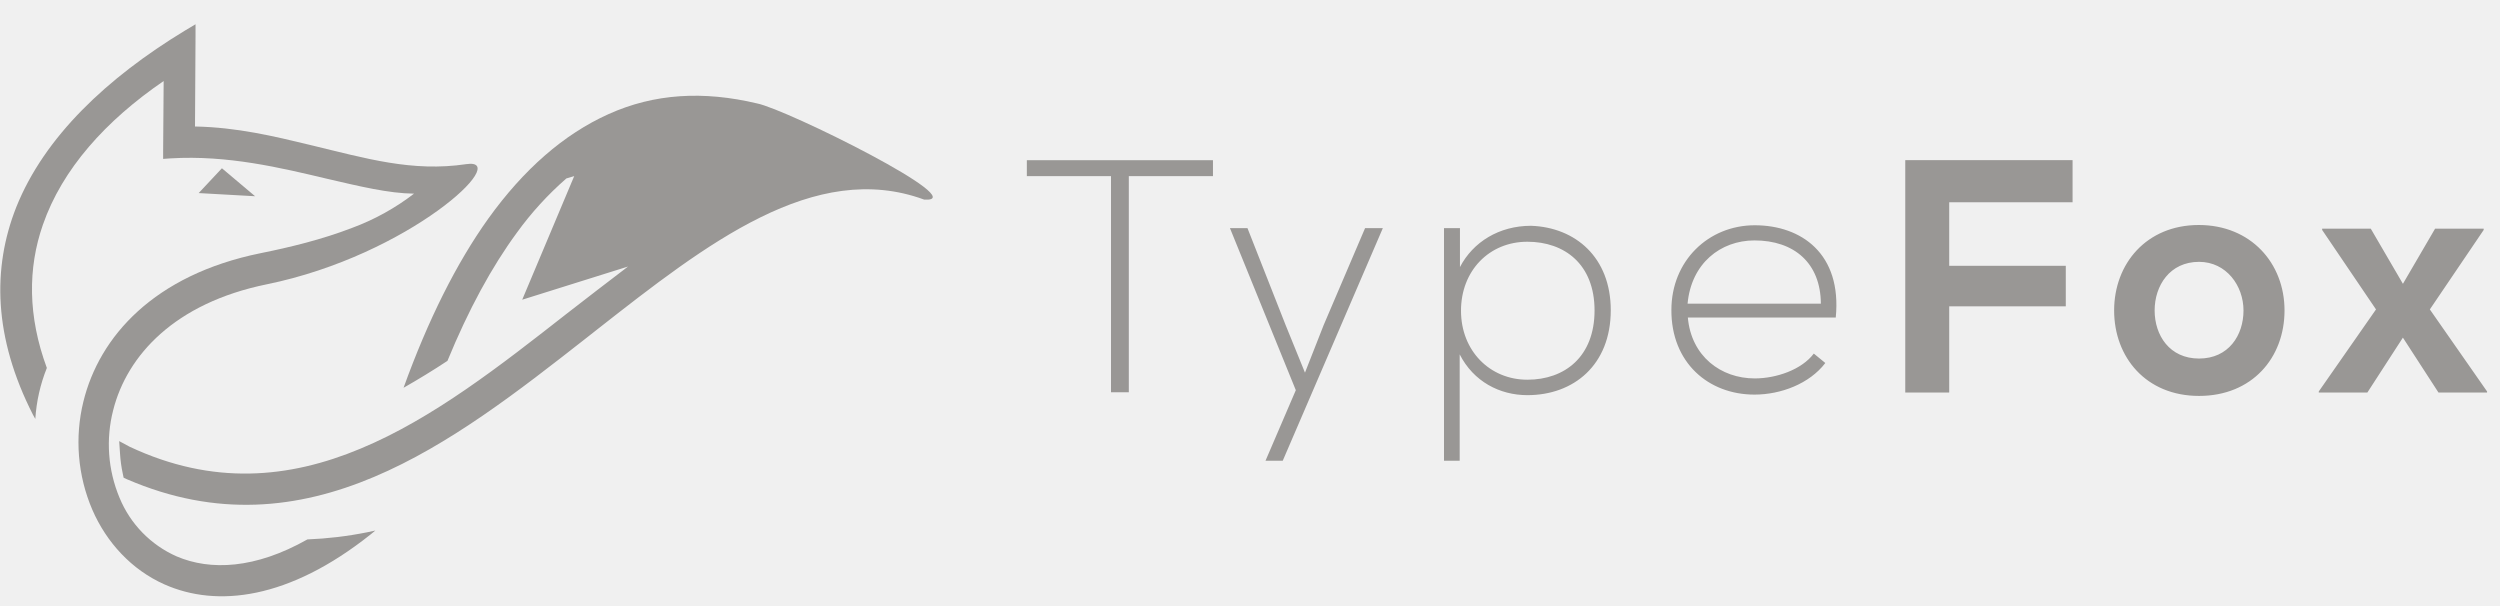
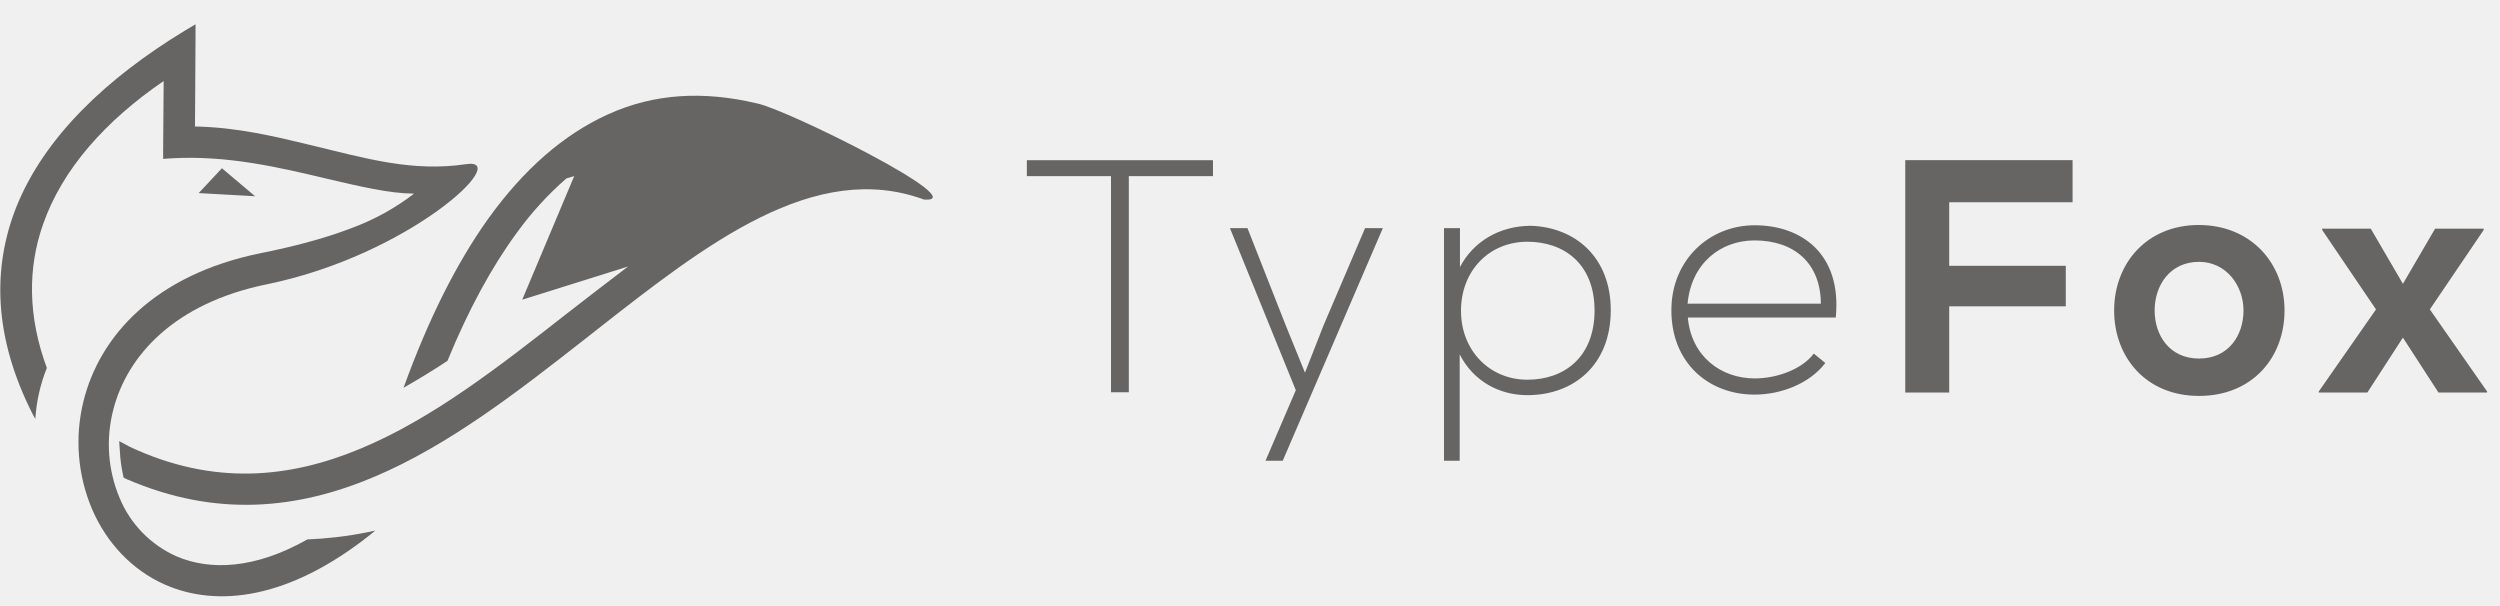
<svg xmlns="http://www.w3.org/2000/svg" width="95" height="23" fill="none">
-   <g clip-path="url(#a)" fill-rule="evenodd" clip-rule="evenodd" fill="#999795">
+   <g clip-path="url(#a)" fill-rule="evenodd" clip-rule="evenodd" fill="#666564">
    <path d="M1.253 15.76c-1.5-2.94-1.55-5.572-.636-7.886C1.69 5.193 4.074 2.958 7.013 1.171L7.43.922V1.4l-.02 3.407c1.59.03 2.99.367 4.39.705 2.106.506 3.864 1.033 5.92.725 1.767-.258-2.146 3.456-7.588 4.568-3.496.715-5.304 2.702-5.83 4.777a5.24 5.24 0 0 0 .238 3.327 4.164 4.164 0 0 0 2.175 2.235c1.281.546 2.98.477 4.966-.646.755-.03 1.51-.119 2.255-.268l.327-.07-.169.14c-3.128 2.492-5.86 2.79-7.845 1.907-1.252-.557-2.205-1.6-2.742-2.84a6.496 6.496 0 0 1-.337-4.112c.606-2.463 2.681-4.807 6.723-5.632 1.133-.228 2.354-.526 3.486-.963a8.946 8.946 0 0 0 2.354-1.301c-.963-.01-2.066-.278-3.307-.566-1.758-.417-3.774-.904-5.94-.775l-.287.02V5.75l.02-2.671C4.014 4.588 2.365 6.424 1.63 8.54c-.576 1.649-.576 3.476.15 5.442a6.272 6.272 0 0 0-.438 1.937l-.089-.159Z" />
    <path d="m7.549 7.338.884-.944 1.261 1.063-2.145-.12ZM4.936 16.98c3.159 1.48 6.049 1.202 8.76.07 2.751-1.142 5.333-3.168 7.846-5.135.785-.605 1.56-1.211 2.324-1.787l-4.022 1.261 1.976-4.697-.298.089a12.276 12.276 0 0 0-1.877 2.056c-.963 1.31-1.847 2.94-2.642 4.876-.556.368-1.112.705-1.668 1.023.933-2.582 2.006-4.727 3.218-6.426 1.35-1.877 2.87-3.208 4.568-3.972 1.738-.785 3.605-.894 5.651-.407 1.112.218 8.273 3.774 6.346 3.654-4.161-1.53-8.273 1.679-12.414 4.926l-.417.328c-2.572 2.016-5.224 4.082-8.074 5.284-2.89 1.221-5.98 1.559-9.386.09l-.129-.06-.03-.14c-.03-.129-.05-.268-.07-.397-.02-.129-.029-.278-.039-.407l-.03-.447.407.219ZM42.21 14.906h.685V6.693h3.198v-.606H39.02v.606h3.198v8.213h-.01Zm9.663-6.237-1.57 3.675-.714 1.817-.735-1.807-1.45-3.685h-.666l2.503 6.158-1.152 2.681h.655l3.804-8.839h-.675Zm6.167 5.76c-1.43 0-2.522-1.102-2.522-2.622 0-1.52 1.072-2.621 2.522-2.621 1.41 0 2.553.854 2.553 2.611 0 1.758-1.133 2.632-2.553 2.632Zm-2.572 3.08v-4.043c.526 1.033 1.52 1.55 2.572 1.55 1.758 0 3.169-1.143 3.169-3.228 0-2.007-1.341-3.149-3.03-3.208-1.211 0-2.204.615-2.701 1.569v-1.48h-.606v8.84h.596Zm11.203-2.514c.993 0 2.085-.407 2.691-1.201l-.437-.358c-.466.616-1.43.944-2.244.944-1.291 0-2.414-.845-2.543-2.314h5.621c.239-2.434-1.32-3.506-3.078-3.506-1.758 0-3.168 1.35-3.168 3.218-.01 1.996 1.4 3.217 3.158 3.217Zm-2.543-3.456c.14-1.53 1.252-2.403 2.543-2.403 1.5 0 2.512.854 2.522 2.403h-5.065Zm9.942 3.367V11.64h4.43v-1.54h-4.43V7.686h4.688v-1.6H72.4v8.83h1.669v-.01Zm9.484-6.356c-1.986 0-3.217 1.47-3.217 3.247 0 1.778 1.211 3.248 3.227 3.248s3.248-1.45 3.248-3.248c0-1.797-1.281-3.247-3.258-3.247Zm.01 1.4c1.033 0 1.689.904 1.689 1.848 0 .943-.566 1.827-1.689 1.827-1.122 0-1.688-.884-1.688-1.828 0-.943.576-1.847 1.688-1.847Zm7.747.835-1.222-2.096h-1.847v.05l2.046 3.019-2.175 3.118v.04h1.847l1.35-2.086 1.352 2.086h1.847v-.04l-2.175-3.118 2.046-3.02V8.69h-1.847l-1.222 2.095Z" />
  </g>
  <defs>
    <clipPath id="a">
      <path fill="#fff" transform="translate(.01 .922)" d="M0 0h94.498v21.75H0z" />
    </clipPath>
  </defs>
</svg>
